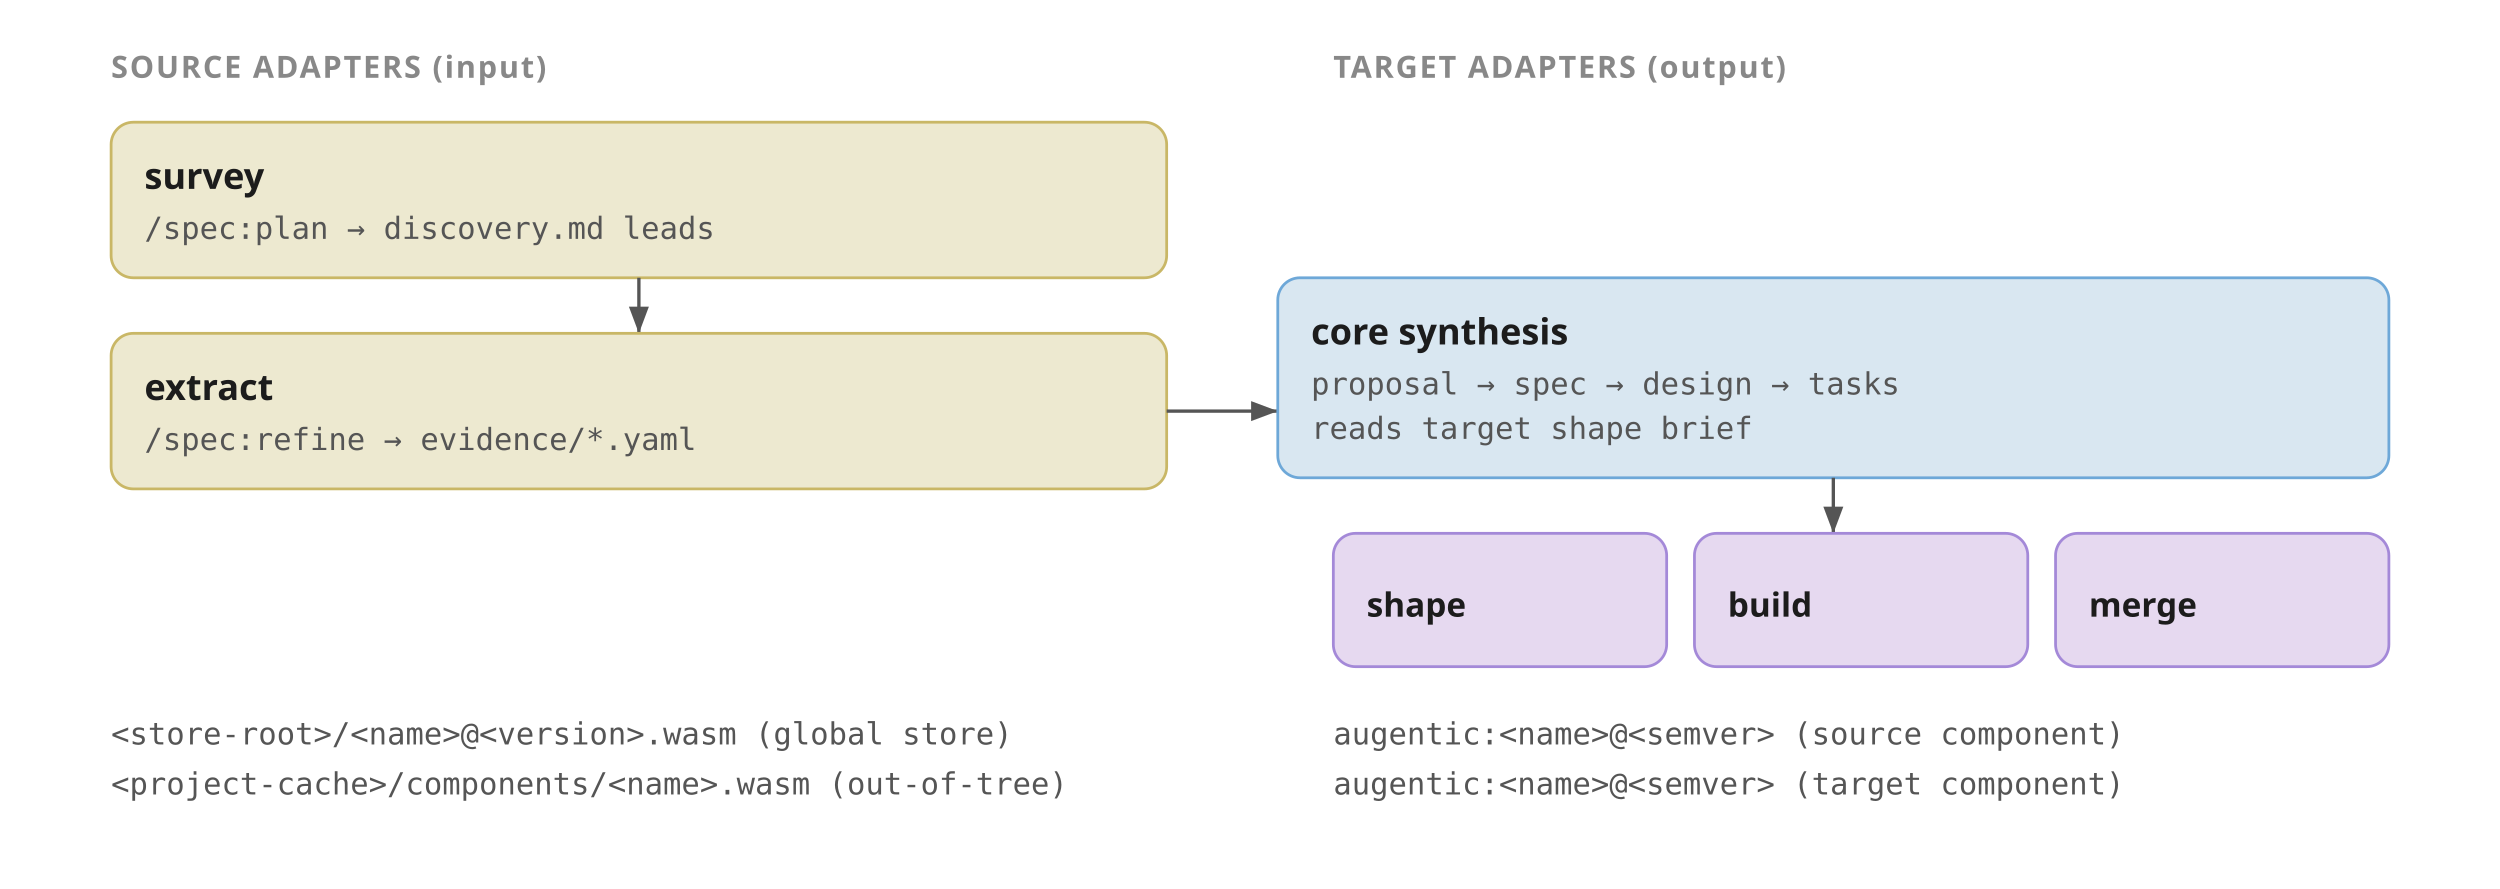
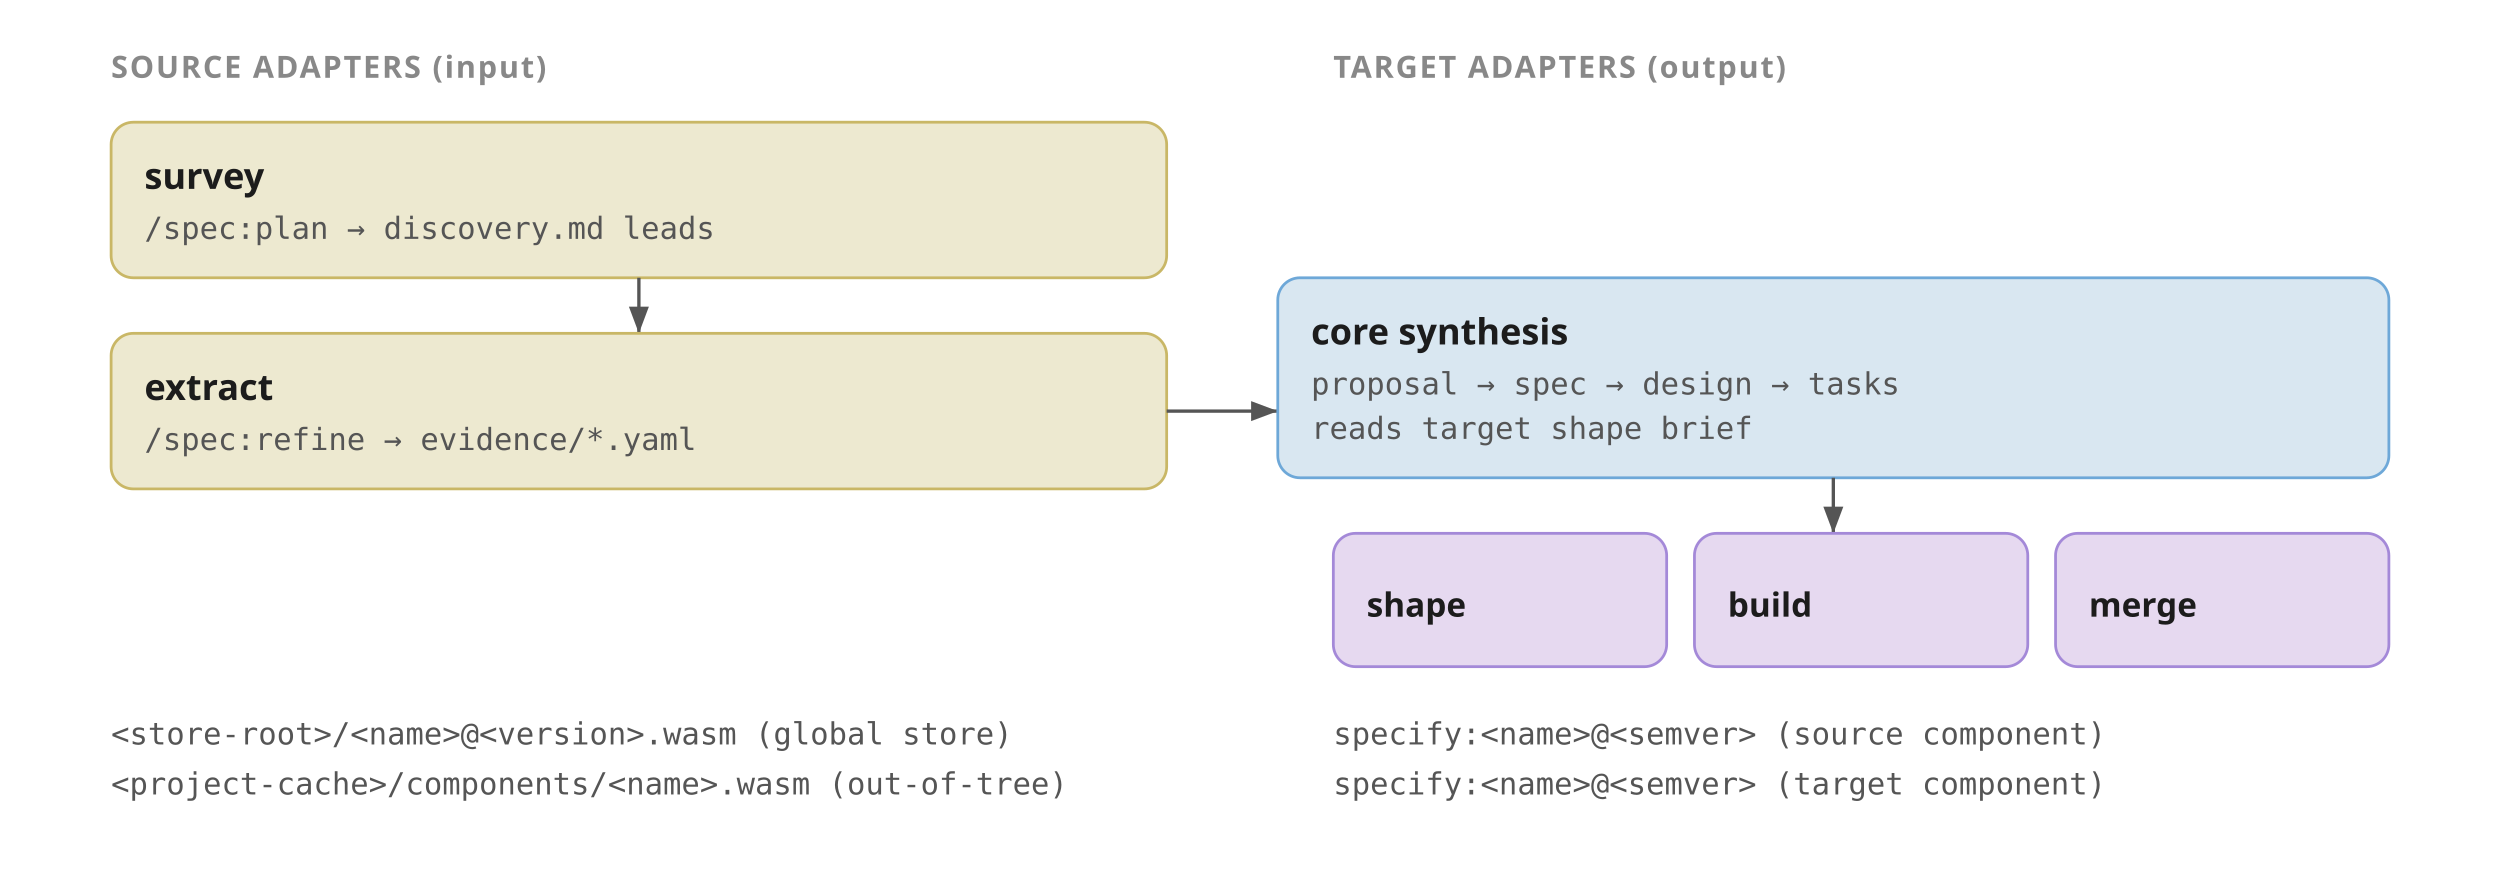
<svg xmlns="http://www.w3.org/2000/svg" viewBox="0 0 900 320" role="img" aria-label="Source adapters survey and extract; target adapters shape build and merge">
  <defs>
    <marker id="arr" markerWidth="10" markerHeight="10" refX="8" refY="3" orient="auto">
      <path d="M0,0 L0,6 L8,3 z" fill="#555" />
    </marker>
  </defs>
  <text x="40" y="28" font-family="ui-sans-serif, system-ui, sans-serif" font-size="11" font-weight="600" fill="#888" letter-spacing="0.06em">SOURCE ADAPTERS (input)</text>
  <text x="480" y="28" font-family="ui-sans-serif, system-ui, sans-serif" font-size="11" font-weight="600" fill="#888" letter-spacing="0.06em">TARGET ADAPTERS (output)</text>
  <rect x="40" y="44" width="380" height="56" rx="8" fill="#ede9d0" stroke="#c9b766" />
  <text x="52" y="68" font-family="ui-sans-serif, system-ui, sans-serif" font-size="13" font-weight="600" fill="#1c1c1c">survey</text>
  <text x="52" y="86" font-family="ui-monospace, monospace" font-size="11" fill="#555">/spec:plan → discovery.md leads</text>
  <path d="M230 100 L230 120" stroke="#555" stroke-width="1.2" fill="none" marker-end="url(#arr)" />
  <rect x="40" y="120" width="380" height="56" rx="8" fill="#ede9d0" stroke="#c9b766" />
  <text x="52" y="144" font-family="ui-sans-serif, system-ui, sans-serif" font-size="13" font-weight="600" fill="#1c1c1c">extract</text>
  <text x="52" y="162" font-family="ui-monospace, monospace" font-size="11" fill="#555">/spec:refine → evidence/*.yaml</text>
  <path d="M420 148 L460 148" stroke="#555" stroke-width="1.2" fill="none" marker-end="url(#arr)" />
  <rect x="460" y="100" width="400" height="72" rx="8" fill="#d9e7f1" stroke="#6ea8d8" />
  <text x="472" y="124" font-family="ui-sans-serif, system-ui, sans-serif" font-size="13" font-weight="600" fill="#1c1c1c">core synthesis</text>
  <text x="472" y="142" font-family="ui-monospace, monospace" font-size="11" fill="#555">proposal → spec → design → tasks</text>
  <text x="472" y="158" font-family="ui-monospace, monospace" font-size="11" fill="#555">reads target shape brief</text>
  <path d="M660 172 L660 192" stroke="#555" stroke-width="1.2" fill="none" marker-end="url(#arr)" />
  <rect x="480" y="192" width="120" height="48" rx="8" fill="#e6d9f0" stroke="#a489d8" />
  <text x="492" y="222" font-family="ui-sans-serif, system-ui, sans-serif" font-size="12" font-weight="600" fill="#1c1c1c">shape</text>
  <rect x="610" y="192" width="120" height="48" rx="8" fill="#e6d9f0" stroke="#a489d8" />
  <text x="622" y="222" font-family="ui-sans-serif, system-ui, sans-serif" font-size="12" font-weight="600" fill="#1c1c1c">build</text>
  <rect x="740" y="192" width="120" height="48" rx="8" fill="#e6d9f0" stroke="#a489d8" />
  <text x="752" y="222" font-family="ui-sans-serif, system-ui, sans-serif" font-size="12" font-weight="600" fill="#1c1c1c">merge</text>
-   <text x="480" y="268" font-family="ui-monospace, monospace" font-size="11" fill="#555">augentic:&lt;name&gt;@&lt;semver&gt; (source component)</text>
-   <text x="480" y="286" font-family="ui-monospace, monospace" font-size="11" fill="#555">augentic:&lt;name&gt;@&lt;semver&gt; (target component)</text>
+   <text x="480" y="268" font-family="ui-monospace, monospace" font-size="11" fill="#555">specify:&lt;name&gt;@&lt;semver&gt; (source component)</text>
+   <text x="480" y="286" font-family="ui-monospace, monospace" font-size="11" fill="#555">specify:&lt;name&gt;@&lt;semver&gt; (target component)</text>
  <text x="40" y="268" font-family="ui-monospace, monospace" font-size="11" fill="#555">&lt;store-root&gt;/&lt;name&gt;@&lt;version&gt;.wasm (global store)</text>
  <text x="40" y="286" font-family="ui-monospace, monospace" font-size="11" fill="#555">&lt;project-cache&gt;/components/&lt;name&gt;.wasm (out-of-tree)</text>
</svg>
